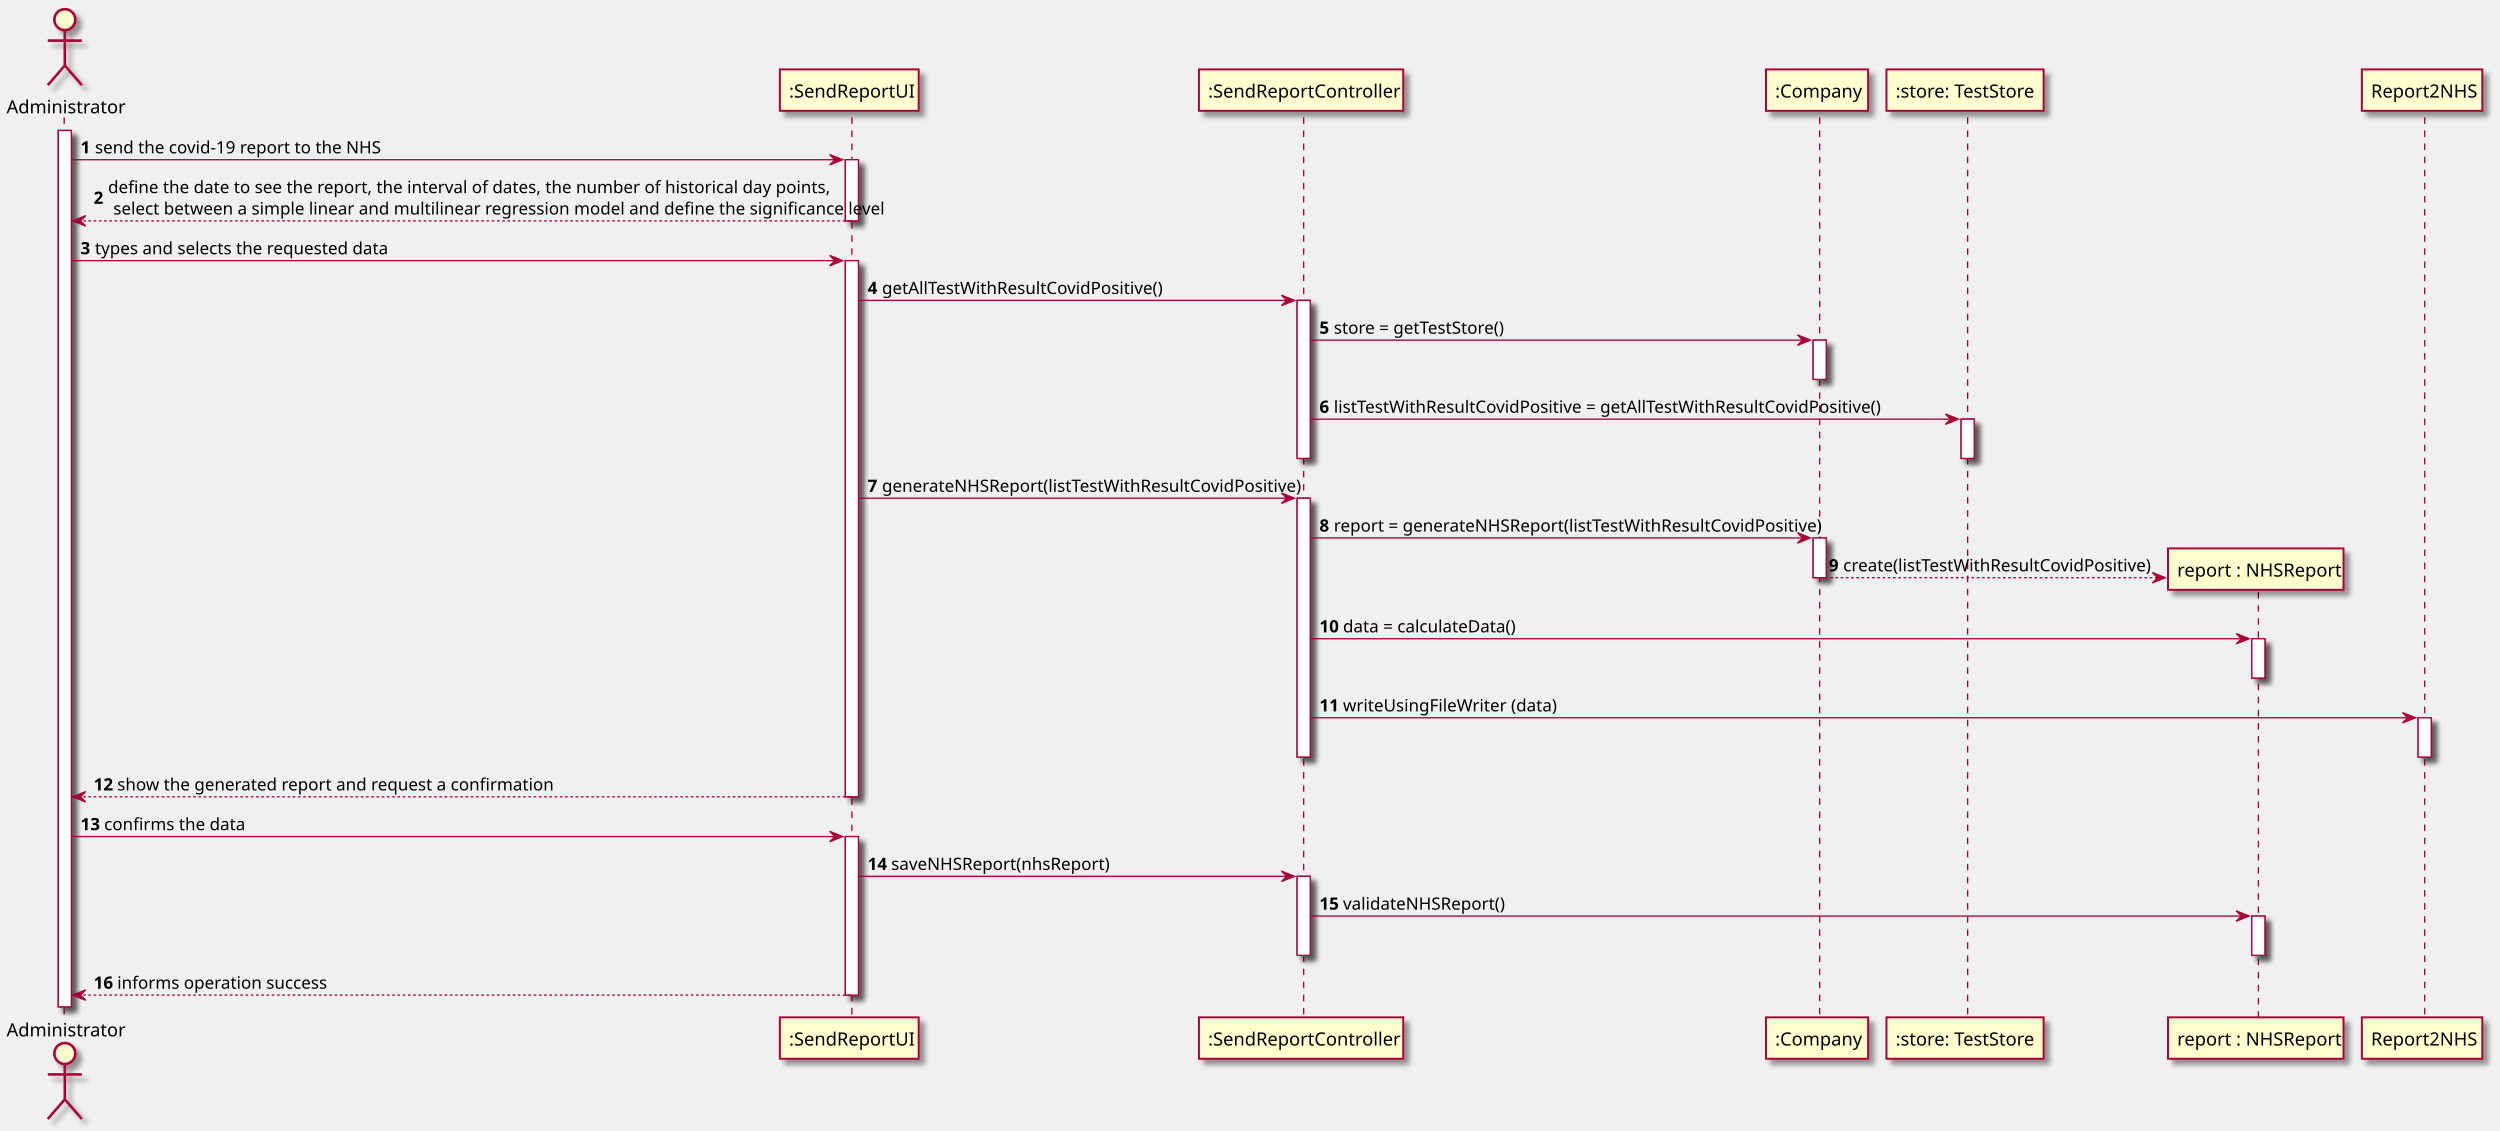
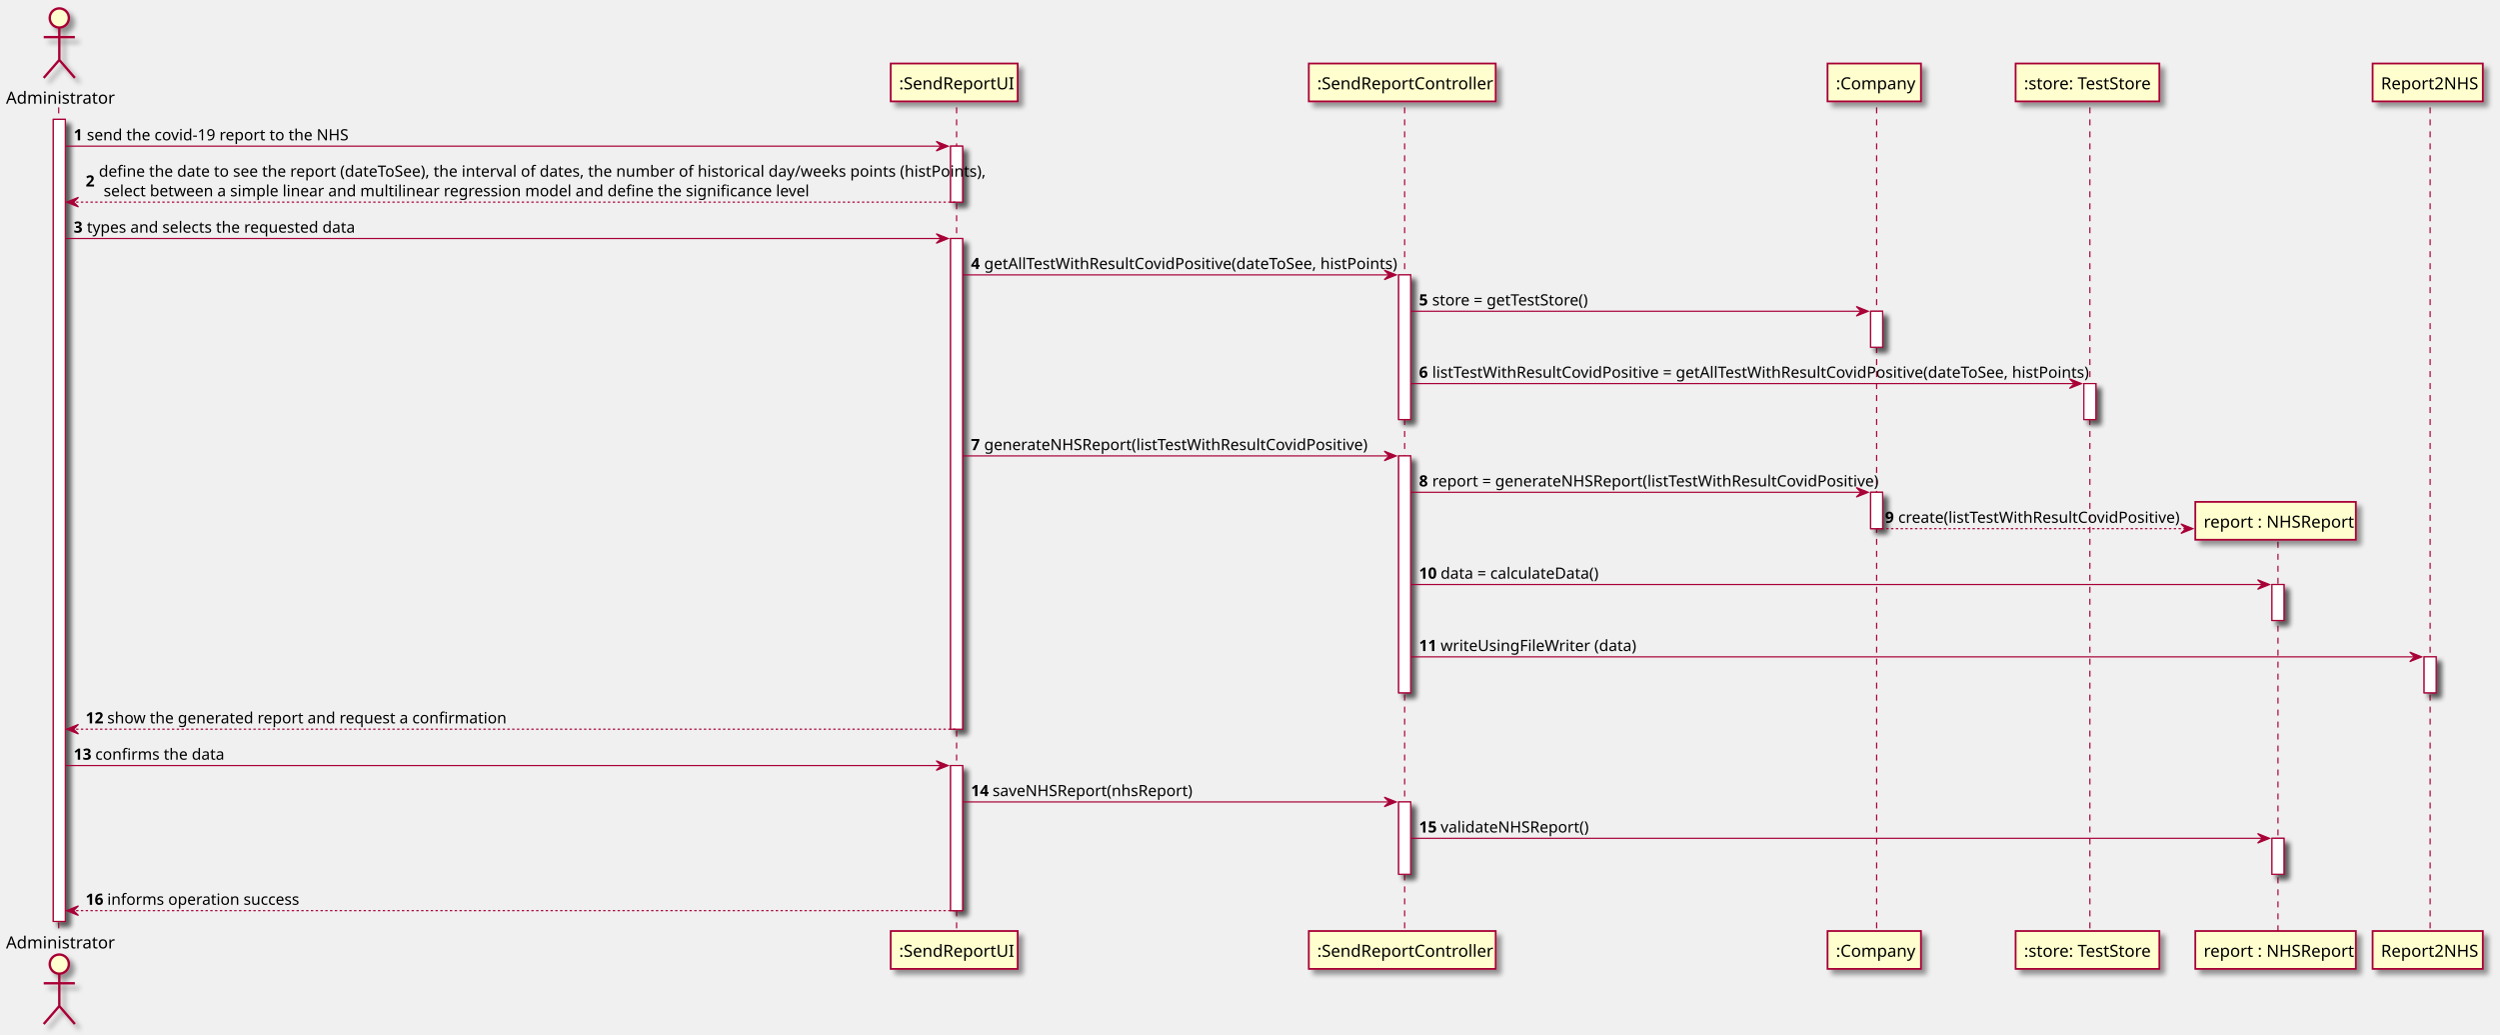
- <svg xmlns="http://www.w3.org/2000/svg" contentScriptType="application/ecmascript" contentStyleType="text/css" height="863px" preserveAspectRatio="none" style="width:1909px;height:863px;" version="1.1" viewBox="0 0 1909 863" width="1909px" zoomAndPan="magnify">
+ <svg xmlns="http://www.w3.org/2000/svg" contentScriptType="application/ecmascript" contentStyleType="text/css" height="863px" preserveAspectRatio="none" style="width:2086px;height:863px;background:#FFFFFF;" version="1.1" viewBox="0 0 2086 863" width="2086px" zoomAndPan="magnify">
  <defs>
-     <filter height="300%" id="f4e8ynvymtzzq" width="300%" x="-1" y="-1">
+     <filter height="300%" id="f1r4wlyr41nxs9" width="300%" x="-1" y="-1">
      <feGaussianBlur result="blurOut" stdDeviation="2.0" />
      <feColorMatrix in="blurOut" result="blurOut2" type="matrix" values="0 0 0 0 0 0 0 0 0 0 0 0 0 0 0 0 0 0 .4 0" />
      <feOffset dx="4.0" dy="4.0" in="blurOut2" result="blurOut3" />
      <feBlend in="SourceGraphic" in2="blurOut3" mode="normal" />
    </filter>
  </defs>
  <g>
-     <rect fill="#FFFFFF" filter="url(#f4e8ynvymtzzq)" height="669.234" style="stroke:#A80036;stroke-width:1.0;" width="10" x="44.5" y="99.609" />
-     <rect fill="#FFFFFF" filter="url(#f4e8ynvymtzzq)" height="46.703" style="stroke:#A80036;stroke-width:1.0;" width="10" x="645.5" y="121.961" />
-     <rect fill="#FFFFFF" filter="url(#f4e8ynvymtzzq)" height="409.422" style="stroke:#A80036;stroke-width:1.0;" width="10" x="645.5" y="199.016" />
-     <rect fill="#FFFFFF" filter="url(#f4e8ynvymtzzq)" height="121.055" style="stroke:#A80036;stroke-width:1.0;" width="10" x="645.5" y="638.789" />
-     <rect fill="#FFFFFF" filter="url(#f4e8ynvymtzzq)" height="120.703" style="stroke:#A80036;stroke-width:1.0;" width="10" x="990.5" y="229.367" />
-     <rect fill="#FFFFFF" filter="url(#f4e8ynvymtzzq)" height="197.664" style="stroke:#A80036;stroke-width:1.0;" width="10" x="990.5" y="380.422" />
-     <rect fill="#FFFFFF" filter="url(#f4e8ynvymtzzq)" height="60.352" style="stroke:#A80036;stroke-width:1.0;" width="10" x="990.5" y="669.141" />
-     <rect fill="#FFFFFF" filter="url(#f4e8ynvymtzzq)" height="30" style="stroke:#A80036;stroke-width:1.0;" width="10" x="1384.5" y="259.719" />
-     <rect fill="#FFFFFF" filter="url(#f4e8ynvymtzzq)" height="30.352" style="stroke:#A80036;stroke-width:1.0;" width="10" x="1384.5" y="410.773" />
-     <rect fill="#FFFFFF" filter="url(#f4e8ynvymtzzq)" height="30" style="stroke:#A80036;stroke-width:1.0;" width="10" x="1497.5" y="320.07" />
-     <rect fill="#FFFFFF" filter="url(#f4e8ynvymtzzq)" height="30" style="stroke:#A80036;stroke-width:1.0;" width="10" x="1719.5" y="487.734" />
-     <rect fill="#FFFFFF" filter="url(#f4e8ynvymtzzq)" height="30" style="stroke:#A80036;stroke-width:1.0;" width="10" x="1719.5" y="699.492" />
-     <rect fill="#FFFFFF" filter="url(#f4e8ynvymtzzq)" height="30" style="stroke:#A80036;stroke-width:1.0;" width="10" x="1846.5" y="548.086" />
+     <rect fill="#FFFFFF" filter="url(#f1r4wlyr41nxs9)" height="669.234" style="stroke:#A80036;stroke-width:1.0;" width="10" x="44.5" y="99.609" />
+     <rect fill="#FFFFFF" filter="url(#f1r4wlyr41nxs9)" height="46.703" style="stroke:#A80036;stroke-width:1.0;" width="10" x="793.5" y="121.961" />
+     <rect fill="#FFFFFF" filter="url(#f1r4wlyr41nxs9)" height="409.422" style="stroke:#A80036;stroke-width:1.0;" width="10" x="793.5" y="199.016" />
+     <rect fill="#FFFFFF" filter="url(#f1r4wlyr41nxs9)" height="121.055" style="stroke:#A80036;stroke-width:1.0;" width="10" x="793.5" y="638.789" />
+     <rect fill="#FFFFFF" filter="url(#f1r4wlyr41nxs9)" height="120.703" style="stroke:#A80036;stroke-width:1.0;" width="10" x="1167.5" y="229.367" />
+     <rect fill="#FFFFFF" filter="url(#f1r4wlyr41nxs9)" height="197.664" style="stroke:#A80036;stroke-width:1.0;" width="10" x="1167.5" y="380.422" />
+     <rect fill="#FFFFFF" filter="url(#f1r4wlyr41nxs9)" height="60.352" style="stroke:#A80036;stroke-width:1.0;" width="10" x="1167.5" y="669.141" />
+     <rect fill="#FFFFFF" filter="url(#f1r4wlyr41nxs9)" height="30" style="stroke:#A80036;stroke-width:1.0;" width="10" x="1561.5" y="259.719" />
+     <rect fill="#FFFFFF" filter="url(#f1r4wlyr41nxs9)" height="30.352" style="stroke:#A80036;stroke-width:1.0;" width="10" x="1561.5" y="410.773" />
+     <rect fill="#FFFFFF" filter="url(#f1r4wlyr41nxs9)" height="30" style="stroke:#A80036;stroke-width:1.0;" width="10" x="1739.5" y="320.07" />
+     <rect fill="#FFFFFF" filter="url(#f1r4wlyr41nxs9)" height="30" style="stroke:#A80036;stroke-width:1.0;" width="10" x="1896.5" y="487.734" />
+     <rect fill="#FFFFFF" filter="url(#f1r4wlyr41nxs9)" height="30" style="stroke:#A80036;stroke-width:1.0;" width="10" x="1896.5" y="699.492" />
+     <rect fill="#FFFFFF" filter="url(#f1r4wlyr41nxs9)" height="30" style="stroke:#A80036;stroke-width:1.0;" width="10" x="2023.5" y="548.086" />
    <line style="stroke:#A80036;stroke-width:1.0;stroke-dasharray:5.0,5.0;" x1="49" x2="49" y1="89.609" y2="777.844" />
-     <line style="stroke:#A80036;stroke-width:1.0;stroke-dasharray:5.0,5.0;" x1="650.5" x2="650.5" y1="89.609" y2="777.844" />
-     <line style="stroke:#A80036;stroke-width:1.0;stroke-dasharray:5.0,5.0;" x1="995.5" x2="995.5" y1="89.609" y2="777.844" />
-     <line style="stroke:#A80036;stroke-width:1.0;stroke-dasharray:5.0,5.0;" x1="1389.5" x2="1389.5" y1="89.609" y2="777.844" />
-     <line style="stroke:#A80036;stroke-width:1.0;stroke-dasharray:5.0,5.0;" x1="1502.5" x2="1502.5" y1="89.609" y2="777.844" />
-     <line style="stroke:#A80036;stroke-width:1.0;stroke-dasharray:5.0,5.0;" x1="1724.5" x2="1724.5" y1="452.078" y2="777.844" />
-     <line style="stroke:#A80036;stroke-width:1.0;stroke-dasharray:5.0,5.0;" x1="1851.5" x2="1851.5" y1="89.609" y2="777.844" />
+     <line style="stroke:#A80036;stroke-width:1.0;stroke-dasharray:5.0,5.0;" x1="798.5" x2="798.5" y1="89.609" y2="777.844" />
+     <line style="stroke:#A80036;stroke-width:1.0;stroke-dasharray:5.0,5.0;" x1="1172.5" x2="1172.5" y1="89.609" y2="777.844" />
+     <line style="stroke:#A80036;stroke-width:1.0;stroke-dasharray:5.0,5.0;" x1="1566.5" x2="1566.5" y1="89.609" y2="777.844" />
+     <line style="stroke:#A80036;stroke-width:1.0;stroke-dasharray:5.0,5.0;" x1="1744.5" x2="1744.5" y1="89.609" y2="777.844" />
+     <line style="stroke:#A80036;stroke-width:1.0;stroke-dasharray:5.0,5.0;" x1="1901.5" x2="1901.5" y1="452.078" y2="777.844" />
+     <line style="stroke:#A80036;stroke-width:1.0;stroke-dasharray:5.0,5.0;" x1="2028.5" x2="2028.5" y1="89.609" y2="777.844" />
    <text fill="#000000" font-family="sans-serif" font-size="14" lengthAdjust="spacing" textLength="83" x="5" y="86.533">Administrator</text>
-     <ellipse cx="49.5" cy="15" fill="#FEFECE" filter="url(#f4e8ynvymtzzq)" rx="8" ry="8" style="stroke:#A80036;stroke-width:2.0;" />
-     <path d="M49.5,23 L49.5,50 M36.5,31 L62.5,31 M49.5,50 L36.5,65 M49.5,50 L62.5,65 " fill="none" filter="url(#f4e8ynvymtzzq)" style="stroke:#A80036;stroke-width:2.0;" />
+     <ellipse cx="49.5" cy="15" fill="#FEFECE" filter="url(#f1r4wlyr41nxs9)" rx="8" ry="8" style="stroke:#A80036;stroke-width:2.0;" />
+     <path d="M49.5,23 L49.5,50 M36.5,31 L62.5,31 M49.5,50 L36.5,65 M49.5,50 L62.5,65 " fill="none" filter="url(#f1r4wlyr41nxs9)" style="stroke:#A80036;stroke-width:2.0;" />
    <text fill="#000000" font-family="sans-serif" font-size="14" lengthAdjust="spacing" textLength="83" x="5" y="791.377">Administrator</text>
-     <ellipse cx="49.5" cy="804.453" fill="#FEFECE" filter="url(#f4e8ynvymtzzq)" rx="8" ry="8" style="stroke:#A80036;stroke-width:2.0;" />
-     <path d="M49.5,812.453 L49.5,839.453 M36.5,820.453 L62.5,820.453 M49.5,839.453 L36.5,854.453 M49.5,839.453 L62.5,854.453 " fill="none" filter="url(#f4e8ynvymtzzq)" style="stroke:#A80036;stroke-width:2.0;" />
-     <rect fill="#FEFECE" filter="url(#f4e8ynvymtzzq)" height="31.609" style="stroke:#A80036;stroke-width:1.5;" width="106" x="595.5" y="53" />
-     <text fill="#000000" font-family="sans-serif" font-size="14" lengthAdjust="spacing" textLength="92" x="602.5" y="74.533">:SendReportUI</text>
-     <rect fill="#FEFECE" filter="url(#f4e8ynvymtzzq)" height="31.609" style="stroke:#A80036;stroke-width:1.5;" width="106" x="595.5" y="776.844" />
-     <text fill="#000000" font-family="sans-serif" font-size="14" lengthAdjust="spacing" textLength="92" x="602.5" y="798.377">:SendReportUI</text>
-     <rect fill="#FEFECE" filter="url(#f4e8ynvymtzzq)" height="31.609" style="stroke:#A80036;stroke-width:1.5;" width="156" x="915.5" y="53" />
-     <text fill="#000000" font-family="sans-serif" font-size="14" lengthAdjust="spacing" textLength="142" x="922.5" y="74.533">:SendReportController</text>
-     <rect fill="#FEFECE" filter="url(#f4e8ynvymtzzq)" height="31.609" style="stroke:#A80036;stroke-width:1.5;" width="156" x="915.5" y="776.844" />
-     <text fill="#000000" font-family="sans-serif" font-size="14" lengthAdjust="spacing" textLength="142" x="922.5" y="798.377">:SendReportController</text>
-     <rect fill="#FEFECE" filter="url(#f4e8ynvymtzzq)" height="31.609" style="stroke:#A80036;stroke-width:1.5;" width="78" x="1348.5" y="53" />
-     <text fill="#000000" font-family="sans-serif" font-size="14" lengthAdjust="spacing" textLength="64" x="1355.5" y="74.533">:Company</text>
-     <rect fill="#FEFECE" filter="url(#f4e8ynvymtzzq)" height="31.609" style="stroke:#A80036;stroke-width:1.5;" width="78" x="1348.5" y="776.844" />
-     <text fill="#000000" font-family="sans-serif" font-size="14" lengthAdjust="spacing" textLength="64" x="1355.5" y="798.377">:Company</text>
-     <rect fill="#FEFECE" filter="url(#f4e8ynvymtzzq)" height="31.609" style="stroke:#A80036;stroke-width:1.5;" width="120" x="1440.5" y="53" />
-     <text fill="#000000" font-family="sans-serif" font-size="14" lengthAdjust="spacing" textLength="106" x="1447.5" y="74.533">:store: TestStore</text>
-     <rect fill="#FEFECE" filter="url(#f4e8ynvymtzzq)" height="31.609" style="stroke:#A80036;stroke-width:1.5;" width="120" x="1440.5" y="776.844" />
-     <text fill="#000000" font-family="sans-serif" font-size="14" lengthAdjust="spacing" textLength="106" x="1447.5" y="798.377">:store: TestStore</text>
-     <rect fill="#FEFECE" filter="url(#f4e8ynvymtzzq)" height="31.609" style="stroke:#A80036;stroke-width:1.5;" width="134" x="1655.5" y="776.844" />
-     <text fill="#000000" font-family="sans-serif" font-size="14" lengthAdjust="spacing" textLength="120" x="1662.5" y="798.377">report : NHSReport</text>
-     <rect fill="#FEFECE" filter="url(#f4e8ynvymtzzq)" height="31.609" style="stroke:#A80036;stroke-width:1.5;" width="92" x="1803.5" y="53" />
-     <text fill="#000000" font-family="sans-serif" font-size="14" lengthAdjust="spacing" textLength="78" x="1810.5" y="74.533">Report2NHS</text>
-     <rect fill="#FEFECE" filter="url(#f4e8ynvymtzzq)" height="31.609" style="stroke:#A80036;stroke-width:1.5;" width="92" x="1803.5" y="776.844" />
-     <text fill="#000000" font-family="sans-serif" font-size="14" lengthAdjust="spacing" textLength="78" x="1810.5" y="798.377">Report2NHS</text>
-     <rect fill="#FFFFFF" filter="url(#f4e8ynvymtzzq)" height="669.234" style="stroke:#A80036;stroke-width:1.0;" width="10" x="44.5" y="99.609" />
-     <rect fill="#FFFFFF" filter="url(#f4e8ynvymtzzq)" height="46.703" style="stroke:#A80036;stroke-width:1.0;" width="10" x="645.5" y="121.961" />
-     <rect fill="#FFFFFF" filter="url(#f4e8ynvymtzzq)" height="409.422" style="stroke:#A80036;stroke-width:1.0;" width="10" x="645.5" y="199.016" />
-     <rect fill="#FFFFFF" filter="url(#f4e8ynvymtzzq)" height="121.055" style="stroke:#A80036;stroke-width:1.0;" width="10" x="645.5" y="638.789" />
-     <rect fill="#FFFFFF" filter="url(#f4e8ynvymtzzq)" height="120.703" style="stroke:#A80036;stroke-width:1.0;" width="10" x="990.5" y="229.367" />
-     <rect fill="#FFFFFF" filter="url(#f4e8ynvymtzzq)" height="197.664" style="stroke:#A80036;stroke-width:1.0;" width="10" x="990.5" y="380.422" />
-     <rect fill="#FFFFFF" filter="url(#f4e8ynvymtzzq)" height="60.352" style="stroke:#A80036;stroke-width:1.0;" width="10" x="990.5" y="669.141" />
-     <rect fill="#FFFFFF" filter="url(#f4e8ynvymtzzq)" height="30" style="stroke:#A80036;stroke-width:1.0;" width="10" x="1384.5" y="259.719" />
-     <rect fill="#FFFFFF" filter="url(#f4e8ynvymtzzq)" height="30.352" style="stroke:#A80036;stroke-width:1.0;" width="10" x="1384.5" y="410.773" />
-     <rect fill="#FFFFFF" filter="url(#f4e8ynvymtzzq)" height="30" style="stroke:#A80036;stroke-width:1.0;" width="10" x="1497.5" y="320.07" />
-     <rect fill="#FFFFFF" filter="url(#f4e8ynvymtzzq)" height="30" style="stroke:#A80036;stroke-width:1.0;" width="10" x="1719.5" y="487.734" />
-     <rect fill="#FFFFFF" filter="url(#f4e8ynvymtzzq)" height="30" style="stroke:#A80036;stroke-width:1.0;" width="10" x="1719.5" y="699.492" />
-     <rect fill="#FFFFFF" filter="url(#f4e8ynvymtzzq)" height="30" style="stroke:#A80036;stroke-width:1.0;" width="10" x="1846.5" y="548.086" />
-     <polygon fill="#A80036" points="633.5,117.961,643.5,121.961,633.5,125.961,637.5,121.961" style="stroke:#A80036;stroke-width:1.0;" />
-     <line style="stroke:#A80036;stroke-width:1.0;" x1="54.5" x2="639.5" y1="121.961" y2="121.961" />
+     <ellipse cx="49.5" cy="804.453" fill="#FEFECE" filter="url(#f1r4wlyr41nxs9)" rx="8" ry="8" style="stroke:#A80036;stroke-width:2.0;" />
+     <path d="M49.5,812.453 L49.5,839.453 M36.5,820.453 L62.5,820.453 M49.5,839.453 L36.5,854.453 M49.5,839.453 L62.5,854.453 " fill="none" filter="url(#f1r4wlyr41nxs9)" style="stroke:#A80036;stroke-width:2.0;" />
+     <rect fill="#FEFECE" filter="url(#f1r4wlyr41nxs9)" height="31.609" style="stroke:#A80036;stroke-width:1.5;" width="106" x="743.5" y="53" />
+     <text fill="#000000" font-family="sans-serif" font-size="14" lengthAdjust="spacing" textLength="92" x="750.5" y="74.533">:SendReportUI</text>
+     <rect fill="#FEFECE" filter="url(#f1r4wlyr41nxs9)" height="31.609" style="stroke:#A80036;stroke-width:1.5;" width="106" x="743.5" y="776.844" />
+     <text fill="#000000" font-family="sans-serif" font-size="14" lengthAdjust="spacing" textLength="92" x="750.5" y="798.377">:SendReportUI</text>
+     <rect fill="#FEFECE" filter="url(#f1r4wlyr41nxs9)" height="31.609" style="stroke:#A80036;stroke-width:1.5;" width="156" x="1092.5" y="53" />
+     <text fill="#000000" font-family="sans-serif" font-size="14" lengthAdjust="spacing" textLength="142" x="1099.5" y="74.533">:SendReportController</text>
+     <rect fill="#FEFECE" filter="url(#f1r4wlyr41nxs9)" height="31.609" style="stroke:#A80036;stroke-width:1.5;" width="156" x="1092.5" y="776.844" />
+     <text fill="#000000" font-family="sans-serif" font-size="14" lengthAdjust="spacing" textLength="142" x="1099.5" y="798.377">:SendReportController</text>
+     <rect fill="#FEFECE" filter="url(#f1r4wlyr41nxs9)" height="31.609" style="stroke:#A80036;stroke-width:1.5;" width="78" x="1525.5" y="53" />
+     <text fill="#000000" font-family="sans-serif" font-size="14" lengthAdjust="spacing" textLength="64" x="1532.5" y="74.533">:Company</text>
+     <rect fill="#FEFECE" filter="url(#f1r4wlyr41nxs9)" height="31.609" style="stroke:#A80036;stroke-width:1.5;" width="78" x="1525.5" y="776.844" />
+     <text fill="#000000" font-family="sans-serif" font-size="14" lengthAdjust="spacing" textLength="64" x="1532.5" y="798.377">:Company</text>
+     <rect fill="#FEFECE" filter="url(#f1r4wlyr41nxs9)" height="31.609" style="stroke:#A80036;stroke-width:1.5;" width="120" x="1682.5" y="53" />
+     <text fill="#000000" font-family="sans-serif" font-size="14" lengthAdjust="spacing" textLength="106" x="1689.5" y="74.533">:store: TestStore</text>
+     <rect fill="#FEFECE" filter="url(#f1r4wlyr41nxs9)" height="31.609" style="stroke:#A80036;stroke-width:1.5;" width="120" x="1682.5" y="776.844" />
+     <text fill="#000000" font-family="sans-serif" font-size="14" lengthAdjust="spacing" textLength="106" x="1689.5" y="798.377">:store: TestStore</text>
+     <rect fill="#FEFECE" filter="url(#f1r4wlyr41nxs9)" height="31.609" style="stroke:#A80036;stroke-width:1.5;" width="134" x="1832.5" y="776.844" />
+     <text fill="#000000" font-family="sans-serif" font-size="14" lengthAdjust="spacing" textLength="120" x="1839.5" y="798.377">report : NHSReport</text>
+     <rect fill="#FEFECE" filter="url(#f1r4wlyr41nxs9)" height="31.609" style="stroke:#A80036;stroke-width:1.5;" width="92" x="1980.5" y="53" />
+     <text fill="#000000" font-family="sans-serif" font-size="14" lengthAdjust="spacing" textLength="78" x="1987.5" y="74.533">Report2NHS</text>
+     <rect fill="#FEFECE" filter="url(#f1r4wlyr41nxs9)" height="31.609" style="stroke:#A80036;stroke-width:1.5;" width="92" x="1980.5" y="776.844" />
+     <text fill="#000000" font-family="sans-serif" font-size="14" lengthAdjust="spacing" textLength="78" x="1987.5" y="798.377">Report2NHS</text>
+     <rect fill="#FFFFFF" filter="url(#f1r4wlyr41nxs9)" height="669.234" style="stroke:#A80036;stroke-width:1.0;" width="10" x="44.5" y="99.609" />
+     <rect fill="#FFFFFF" filter="url(#f1r4wlyr41nxs9)" height="46.703" style="stroke:#A80036;stroke-width:1.0;" width="10" x="793.5" y="121.961" />
+     <rect fill="#FFFFFF" filter="url(#f1r4wlyr41nxs9)" height="409.422" style="stroke:#A80036;stroke-width:1.0;" width="10" x="793.5" y="199.016" />
+     <rect fill="#FFFFFF" filter="url(#f1r4wlyr41nxs9)" height="121.055" style="stroke:#A80036;stroke-width:1.0;" width="10" x="793.5" y="638.789" />
+     <rect fill="#FFFFFF" filter="url(#f1r4wlyr41nxs9)" height="120.703" style="stroke:#A80036;stroke-width:1.0;" width="10" x="1167.5" y="229.367" />
+     <rect fill="#FFFFFF" filter="url(#f1r4wlyr41nxs9)" height="197.664" style="stroke:#A80036;stroke-width:1.0;" width="10" x="1167.5" y="380.422" />
+     <rect fill="#FFFFFF" filter="url(#f1r4wlyr41nxs9)" height="60.352" style="stroke:#A80036;stroke-width:1.0;" width="10" x="1167.5" y="669.141" />
+     <rect fill="#FFFFFF" filter="url(#f1r4wlyr41nxs9)" height="30" style="stroke:#A80036;stroke-width:1.0;" width="10" x="1561.5" y="259.719" />
+     <rect fill="#FFFFFF" filter="url(#f1r4wlyr41nxs9)" height="30.352" style="stroke:#A80036;stroke-width:1.0;" width="10" x="1561.5" y="410.773" />
+     <rect fill="#FFFFFF" filter="url(#f1r4wlyr41nxs9)" height="30" style="stroke:#A80036;stroke-width:1.0;" width="10" x="1739.5" y="320.07" />
+     <rect fill="#FFFFFF" filter="url(#f1r4wlyr41nxs9)" height="30" style="stroke:#A80036;stroke-width:1.0;" width="10" x="1896.5" y="487.734" />
+     <rect fill="#FFFFFF" filter="url(#f1r4wlyr41nxs9)" height="30" style="stroke:#A80036;stroke-width:1.0;" width="10" x="1896.5" y="699.492" />
+     <rect fill="#FFFFFF" filter="url(#f1r4wlyr41nxs9)" height="30" style="stroke:#A80036;stroke-width:1.0;" width="10" x="2023.5" y="548.086" />
+     <polygon fill="#A80036" points="781.5,117.961,791.5,121.961,781.5,125.961,785.5,121.961" style="stroke:#A80036;stroke-width:1.0;" />
+     <line style="stroke:#A80036;stroke-width:1.0;" x1="54.5" x2="787.5" y1="121.961" y2="121.961" />
    <text fill="#000000" font-family="sans-serif" font-size="13" font-weight="bold" lengthAdjust="spacing" textLength="7" x="61.5" y="117.105">1</text>
    <text fill="#000000" font-family="sans-serif" font-size="13" lengthAdjust="spacing" textLength="206" x="72.5" y="117.105">send the covid-19 report to the NHS</text>
    <polygon fill="#A80036" points="65.5,164.664,55.5,168.664,65.5,172.664,61.5,168.664" style="stroke:#A80036;stroke-width:1.0;" />
-     <line style="stroke:#A80036;stroke-width:1.0;stroke-dasharray:2.0,2.0;" x1="59.5" x2="649.5" y1="168.664" y2="168.664" />
+     <line style="stroke:#A80036;stroke-width:1.0;stroke-dasharray:2.0,2.0;" x1="59.5" x2="797.5" y1="168.664" y2="168.664" />
    <text fill="#000000" font-family="sans-serif" font-size="13" font-weight="bold" lengthAdjust="spacing" textLength="7" x="71.5" y="155.632">2</text>
-     <text fill="#000000" font-family="sans-serif" font-size="13" lengthAdjust="spacing" textLength="515" x="82.5" y="147.456">define the date to see the report, the interval of dates, the number of historical day points,</text>
+     <text fill="#000000" font-family="sans-serif" font-size="13" lengthAdjust="spacing" textLength="700" x="82.5" y="147.456">define the date to see the report (dateToSee), the interval of dates, the number of historical day/weeks points (histPoints),</text>
    <text fill="#000000" font-family="sans-serif" font-size="13" lengthAdjust="spacing" textLength="552" x="86.5" y="163.808">select between a simple linear and multilinear regression model and define the significance level</text>
-     <polygon fill="#A80036" points="633.5,195.016,643.5,199.016,633.5,203.016,637.5,199.016" style="stroke:#A80036;stroke-width:1.0;" />
-     <line style="stroke:#A80036;stroke-width:1.0;" x1="54.5" x2="639.5" y1="199.016" y2="199.016" />
+     <polygon fill="#A80036" points="781.5,195.016,791.5,199.016,781.5,203.016,785.5,199.016" style="stroke:#A80036;stroke-width:1.0;" />
+     <line style="stroke:#A80036;stroke-width:1.0;" x1="54.5" x2="787.5" y1="199.016" y2="199.016" />
    <text fill="#000000" font-family="sans-serif" font-size="13" font-weight="bold" lengthAdjust="spacing" textLength="7" x="61.5" y="194.159">3</text>
    <text fill="#000000" font-family="sans-serif" font-size="13" lengthAdjust="spacing" textLength="215" x="72.5" y="194.159">types and selects the requested data</text>
-     <polygon fill="#A80036" points="978.5,225.367,988.5,229.367,978.5,233.367,982.5,229.367" style="stroke:#A80036;stroke-width:1.0;" />
-     <line style="stroke:#A80036;stroke-width:1.0;" x1="655.5" x2="984.5" y1="229.367" y2="229.367" />
-     <text fill="#000000" font-family="sans-serif" font-size="13" font-weight="bold" lengthAdjust="spacing" textLength="7" x="662.5" y="224.511">4</text>
-     <text fill="#000000" font-family="sans-serif" font-size="13" lengthAdjust="spacing" textLength="206" x="673.5" y="224.511">getAllTestWithResultCovidPositive()</text>
-     <polygon fill="#A80036" points="1372.5,255.719,1382.5,259.719,1372.5,263.719,1376.5,259.719" style="stroke:#A80036;stroke-width:1.0;" />
-     <line style="stroke:#A80036;stroke-width:1.0;" x1="1000.5" x2="1378.5" y1="259.719" y2="259.719" />
-     <text fill="#000000" font-family="sans-serif" font-size="13" font-weight="bold" lengthAdjust="spacing" textLength="7" x="1007.5" y="254.862">5</text>
-     <text fill="#000000" font-family="sans-serif" font-size="13" lengthAdjust="spacing" textLength="127" x="1018.5" y="254.862">store = getTestStore()</text>
-     <polygon fill="#A80036" points="1485.5,316.07,1495.5,320.07,1485.5,324.07,1489.5,320.07" style="stroke:#A80036;stroke-width:1.0;" />
-     <line style="stroke:#A80036;stroke-width:1.0;" x1="1000.5" x2="1491.5" y1="320.07" y2="320.07" />
-     <text fill="#000000" font-family="sans-serif" font-size="13" font-weight="bold" lengthAdjust="spacing" textLength="7" x="1007.5" y="315.214">6</text>
-     <text fill="#000000" font-family="sans-serif" font-size="13" lengthAdjust="spacing" textLength="404" x="1018.5" y="315.214">listTestWithResultCovidPositive = getAllTestWithResultCovidPositive()</text>
-     <polygon fill="#A80036" points="978.5,376.422,988.5,380.422,978.5,384.422,982.5,380.422" style="stroke:#A80036;stroke-width:1.0;" />
-     <line style="stroke:#A80036;stroke-width:1.0;" x1="655.5" x2="984.5" y1="380.422" y2="380.422" />
-     <text fill="#000000" font-family="sans-serif" font-size="13" font-weight="bold" lengthAdjust="spacing" textLength="7" x="662.5" y="375.565">7</text>
-     <text fill="#000000" font-family="sans-serif" font-size="13" lengthAdjust="spacing" textLength="305" x="673.5" y="375.565">generateNHSReport(listTestWithResultCovidPositive)</text>
-     <polygon fill="#A80036" points="1372.5,406.773,1382.5,410.773,1372.5,414.773,1376.5,410.773" style="stroke:#A80036;stroke-width:1.0;" />
-     <line style="stroke:#A80036;stroke-width:1.0;" x1="1000.5" x2="1378.5" y1="410.773" y2="410.773" />
-     <text fill="#000000" font-family="sans-serif" font-size="13" font-weight="bold" lengthAdjust="spacing" textLength="7" x="1007.5" y="405.917">8</text>
-     <text fill="#000000" font-family="sans-serif" font-size="13" lengthAdjust="spacing" textLength="354" x="1018.5" y="405.917">report = generateNHSReport(listTestWithResultCovidPositive)</text>
-     <polygon fill="#A80036" points="1643.5,437.125,1653.5,441.125,1643.5,445.125,1647.5,441.125" style="stroke:#A80036;stroke-width:1.0;" />
-     <line style="stroke:#A80036;stroke-width:1.0;stroke-dasharray:2.0,2.0;" x1="1389.5" x2="1649.5" y1="441.125" y2="441.125" />
-     <text fill="#000000" font-family="sans-serif" font-size="13" font-weight="bold" lengthAdjust="spacing" textLength="7" x="1396.5" y="436.269">9</text>
-     <text fill="#000000" font-family="sans-serif" font-size="13" lengthAdjust="spacing" textLength="226" x="1407.5" y="436.269">create(listTestWithResultCovidPositive)</text>
-     <rect fill="#FEFECE" filter="url(#f4e8ynvymtzzq)" height="31.609" style="stroke:#A80036;stroke-width:1.5;" width="134" x="1655.5" y="418.773" />
-     <text fill="#000000" font-family="sans-serif" font-size="14" lengthAdjust="spacing" textLength="120" x="1662.5" y="440.307">report : NHSReport</text>
-     <polygon fill="#A80036" points="1707.5,483.734,1717.5,487.734,1707.5,491.734,1711.5,487.734" style="stroke:#A80036;stroke-width:1.0;" />
-     <line style="stroke:#A80036;stroke-width:1.0;" x1="1000.5" x2="1713.5" y1="487.734" y2="487.734" />
-     <text fill="#000000" font-family="sans-serif" font-size="13" font-weight="bold" lengthAdjust="spacing" textLength="14" x="1007.5" y="482.878">10</text>
-     <text fill="#000000" font-family="sans-serif" font-size="13" lengthAdjust="spacing" textLength="128" x="1025.5" y="482.878">data = calculateData()</text>
-     <polygon fill="#A80036" points="1834.5,544.086,1844.5,548.086,1834.5,552.086,1838.5,548.086" style="stroke:#A80036;stroke-width:1.0;" />
-     <line style="stroke:#A80036;stroke-width:1.0;" x1="1000.5" x2="1840.5" y1="548.086" y2="548.086" />
-     <text fill="#000000" font-family="sans-serif" font-size="13" font-weight="bold" lengthAdjust="spacing" textLength="14" x="1007.5" y="543.23">11</text>
-     <text fill="#000000" font-family="sans-serif" font-size="13" lengthAdjust="spacing" textLength="153" x="1025.5" y="543.23">writeUsingFileWriter (data)</text>
+     <polygon fill="#A80036" points="1155.5,225.367,1165.5,229.367,1155.5,233.367,1159.5,229.367" style="stroke:#A80036;stroke-width:1.0;" />
+     <line style="stroke:#A80036;stroke-width:1.0;" x1="803.5" x2="1161.5" y1="229.367" y2="229.367" />
+     <text fill="#000000" font-family="sans-serif" font-size="13" font-weight="bold" lengthAdjust="spacing" textLength="7" x="810.5" y="224.511">4</text>
+     <text fill="#000000" font-family="sans-serif" font-size="13" lengthAdjust="spacing" textLength="334" x="821.5" y="224.511">getAllTestWithResultCovidPositive(dateToSee, histPoints)</text>
+     <polygon fill="#A80036" points="1549.5,255.719,1559.5,259.719,1549.5,263.719,1553.5,259.719" style="stroke:#A80036;stroke-width:1.0;" />
+     <line style="stroke:#A80036;stroke-width:1.0;" x1="1177.5" x2="1555.5" y1="259.719" y2="259.719" />
+     <text fill="#000000" font-family="sans-serif" font-size="13" font-weight="bold" lengthAdjust="spacing" textLength="7" x="1184.5" y="254.862">5</text>
+     <text fill="#000000" font-family="sans-serif" font-size="13" lengthAdjust="spacing" textLength="127" x="1195.5" y="254.862">store = getTestStore()</text>
+     <polygon fill="#A80036" points="1727.5,316.07,1737.5,320.07,1727.5,324.07,1731.5,320.07" style="stroke:#A80036;stroke-width:1.0;" />
+     <line style="stroke:#A80036;stroke-width:1.0;" x1="1177.5" x2="1733.5" y1="320.07" y2="320.07" />
+     <text fill="#000000" font-family="sans-serif" font-size="13" font-weight="bold" lengthAdjust="spacing" textLength="7" x="1184.5" y="315.214">6</text>
+     <text fill="#000000" font-family="sans-serif" font-size="13" lengthAdjust="spacing" textLength="532" x="1195.5" y="315.214">listTestWithResultCovidPositive = getAllTestWithResultCovidPositive(dateToSee, histPoints)</text>
+     <polygon fill="#A80036" points="1155.5,376.422,1165.5,380.422,1155.5,384.422,1159.5,380.422" style="stroke:#A80036;stroke-width:1.0;" />
+     <line style="stroke:#A80036;stroke-width:1.0;" x1="803.5" x2="1161.5" y1="380.422" y2="380.422" />
+     <text fill="#000000" font-family="sans-serif" font-size="13" font-weight="bold" lengthAdjust="spacing" textLength="7" x="810.5" y="375.565">7</text>
+     <text fill="#000000" font-family="sans-serif" font-size="13" lengthAdjust="spacing" textLength="305" x="821.5" y="375.565">generateNHSReport(listTestWithResultCovidPositive)</text>
+     <polygon fill="#A80036" points="1549.5,406.773,1559.5,410.773,1549.5,414.773,1553.5,410.773" style="stroke:#A80036;stroke-width:1.0;" />
+     <line style="stroke:#A80036;stroke-width:1.0;" x1="1177.5" x2="1555.5" y1="410.773" y2="410.773" />
+     <text fill="#000000" font-family="sans-serif" font-size="13" font-weight="bold" lengthAdjust="spacing" textLength="7" x="1184.5" y="405.917">8</text>
+     <text fill="#000000" font-family="sans-serif" font-size="13" lengthAdjust="spacing" textLength="354" x="1195.5" y="405.917">report = generateNHSReport(listTestWithResultCovidPositive)</text>
+     <polygon fill="#A80036" points="1820.5,437.125,1830.5,441.125,1820.5,445.125,1824.5,441.125" style="stroke:#A80036;stroke-width:1.0;" />
+     <line style="stroke:#A80036;stroke-width:1.0;stroke-dasharray:2.0,2.0;" x1="1566.5" x2="1826.5" y1="441.125" y2="441.125" />
+     <text fill="#000000" font-family="sans-serif" font-size="13" font-weight="bold" lengthAdjust="spacing" textLength="7" x="1573.5" y="436.269">9</text>
+     <text fill="#000000" font-family="sans-serif" font-size="13" lengthAdjust="spacing" textLength="226" x="1584.5" y="436.269">create(listTestWithResultCovidPositive)</text>
+     <rect fill="#FEFECE" filter="url(#f1r4wlyr41nxs9)" height="31.609" style="stroke:#A80036;stroke-width:1.5;" width="134" x="1832.5" y="418.773" />
+     <text fill="#000000" font-family="sans-serif" font-size="14" lengthAdjust="spacing" textLength="120" x="1839.5" y="440.307">report : NHSReport</text>
+     <polygon fill="#A80036" points="1884.5,483.734,1894.5,487.734,1884.5,491.734,1888.5,487.734" style="stroke:#A80036;stroke-width:1.0;" />
+     <line style="stroke:#A80036;stroke-width:1.0;" x1="1177.5" x2="1890.5" y1="487.734" y2="487.734" />
+     <text fill="#000000" font-family="sans-serif" font-size="13" font-weight="bold" lengthAdjust="spacing" textLength="14" x="1184.5" y="482.878">10</text>
+     <text fill="#000000" font-family="sans-serif" font-size="13" lengthAdjust="spacing" textLength="128" x="1202.5" y="482.878">data = calculateData()</text>
+     <polygon fill="#A80036" points="2011.5,544.086,2021.5,548.086,2011.5,552.086,2015.5,548.086" style="stroke:#A80036;stroke-width:1.0;" />
+     <line style="stroke:#A80036;stroke-width:1.0;" x1="1177.5" x2="2017.5" y1="548.086" y2="548.086" />
+     <text fill="#000000" font-family="sans-serif" font-size="13" font-weight="bold" lengthAdjust="spacing" textLength="14" x="1184.5" y="543.23">11</text>
+     <text fill="#000000" font-family="sans-serif" font-size="13" lengthAdjust="spacing" textLength="153" x="1202.5" y="543.23">writeUsingFileWriter (data)</text>
    <polygon fill="#A80036" points="65.5,604.438,55.5,608.438,65.5,612.438,61.5,608.438" style="stroke:#A80036;stroke-width:1.0;" />
-     <line style="stroke:#A80036;stroke-width:1.0;stroke-dasharray:2.0,2.0;" x1="59.5" x2="649.5" y1="608.438" y2="608.438" />
+     <line style="stroke:#A80036;stroke-width:1.0;stroke-dasharray:2.0,2.0;" x1="59.5" x2="797.5" y1="608.438" y2="608.438" />
    <text fill="#000000" font-family="sans-serif" font-size="13" font-weight="bold" lengthAdjust="spacing" textLength="14" x="71.5" y="603.581">12</text>
    <text fill="#000000" font-family="sans-serif" font-size="13" lengthAdjust="spacing" textLength="307" x="89.5" y="603.581">show the generated report and request a confirmation</text>
-     <polygon fill="#A80036" points="633.5,634.789,643.5,638.789,633.5,642.789,637.5,638.789" style="stroke:#A80036;stroke-width:1.0;" />
-     <line style="stroke:#A80036;stroke-width:1.0;" x1="54.5" x2="639.5" y1="638.789" y2="638.789" />
+     <polygon fill="#A80036" points="781.5,634.789,791.5,638.789,781.5,642.789,785.5,638.789" style="stroke:#A80036;stroke-width:1.0;" />
+     <line style="stroke:#A80036;stroke-width:1.0;" x1="54.5" x2="787.5" y1="638.789" y2="638.789" />
    <text fill="#000000" font-family="sans-serif" font-size="13" font-weight="bold" lengthAdjust="spacing" textLength="14" x="61.5" y="633.933">13</text>
    <text fill="#000000" font-family="sans-serif" font-size="13" lengthAdjust="spacing" textLength="100" x="79.5" y="633.933">confirms the data</text>
-     <polygon fill="#A80036" points="978.5,665.141,988.5,669.141,978.5,673.141,982.5,669.141" style="stroke:#A80036;stroke-width:1.0;" />
-     <line style="stroke:#A80036;stroke-width:1.0;" x1="655.5" x2="984.5" y1="669.141" y2="669.141" />
-     <text fill="#000000" font-family="sans-serif" font-size="13" font-weight="bold" lengthAdjust="spacing" textLength="14" x="662.5" y="664.284">14</text>
-     <text fill="#000000" font-family="sans-serif" font-size="13" lengthAdjust="spacing" textLength="158" x="680.5" y="664.284">saveNHSReport(nhsReport)</text>
-     <polygon fill="#A80036" points="1707.5,695.492,1717.5,699.492,1707.5,703.492,1711.5,699.492" style="stroke:#A80036;stroke-width:1.0;" />
-     <line style="stroke:#A80036;stroke-width:1.0;" x1="1000.5" x2="1713.5" y1="699.492" y2="699.492" />
-     <text fill="#000000" font-family="sans-serif" font-size="13" font-weight="bold" lengthAdjust="spacing" textLength="14" x="1007.5" y="694.636">15</text>
-     <text fill="#000000" font-family="sans-serif" font-size="13" lengthAdjust="spacing" textLength="116" x="1025.5" y="694.636">validateNHSReport()</text>
+     <polygon fill="#A80036" points="1155.5,665.141,1165.5,669.141,1155.5,673.141,1159.5,669.141" style="stroke:#A80036;stroke-width:1.0;" />
+     <line style="stroke:#A80036;stroke-width:1.0;" x1="803.5" x2="1161.5" y1="669.141" y2="669.141" />
+     <text fill="#000000" font-family="sans-serif" font-size="13" font-weight="bold" lengthAdjust="spacing" textLength="14" x="810.5" y="664.284">14</text>
+     <text fill="#000000" font-family="sans-serif" font-size="13" lengthAdjust="spacing" textLength="158" x="828.5" y="664.284">saveNHSReport(nhsReport)</text>
+     <polygon fill="#A80036" points="1884.5,695.492,1894.5,699.492,1884.5,703.492,1888.5,699.492" style="stroke:#A80036;stroke-width:1.0;" />
+     <line style="stroke:#A80036;stroke-width:1.0;" x1="1177.5" x2="1890.5" y1="699.492" y2="699.492" />
+     <text fill="#000000" font-family="sans-serif" font-size="13" font-weight="bold" lengthAdjust="spacing" textLength="14" x="1184.5" y="694.636">15</text>
+     <text fill="#000000" font-family="sans-serif" font-size="13" lengthAdjust="spacing" textLength="116" x="1202.5" y="694.636">validateNHSReport()</text>
    <polygon fill="#A80036" points="65.5,755.844,55.5,759.844,65.5,763.844,61.5,759.844" style="stroke:#A80036;stroke-width:1.0;" />
-     <line style="stroke:#A80036;stroke-width:1.0;stroke-dasharray:2.0,2.0;" x1="59.5" x2="649.5" y1="759.844" y2="759.844" />
+     <line style="stroke:#A80036;stroke-width:1.0;stroke-dasharray:2.0,2.0;" x1="59.5" x2="797.5" y1="759.844" y2="759.844" />
    <text fill="#000000" font-family="sans-serif" font-size="13" font-weight="bold" lengthAdjust="spacing" textLength="14" x="71.5" y="754.987">16</text>
    <text fill="#000000" font-family="sans-serif" font-size="13" lengthAdjust="spacing" textLength="152" x="89.5" y="754.987">informs operation success</text>
  </g>
</svg>
